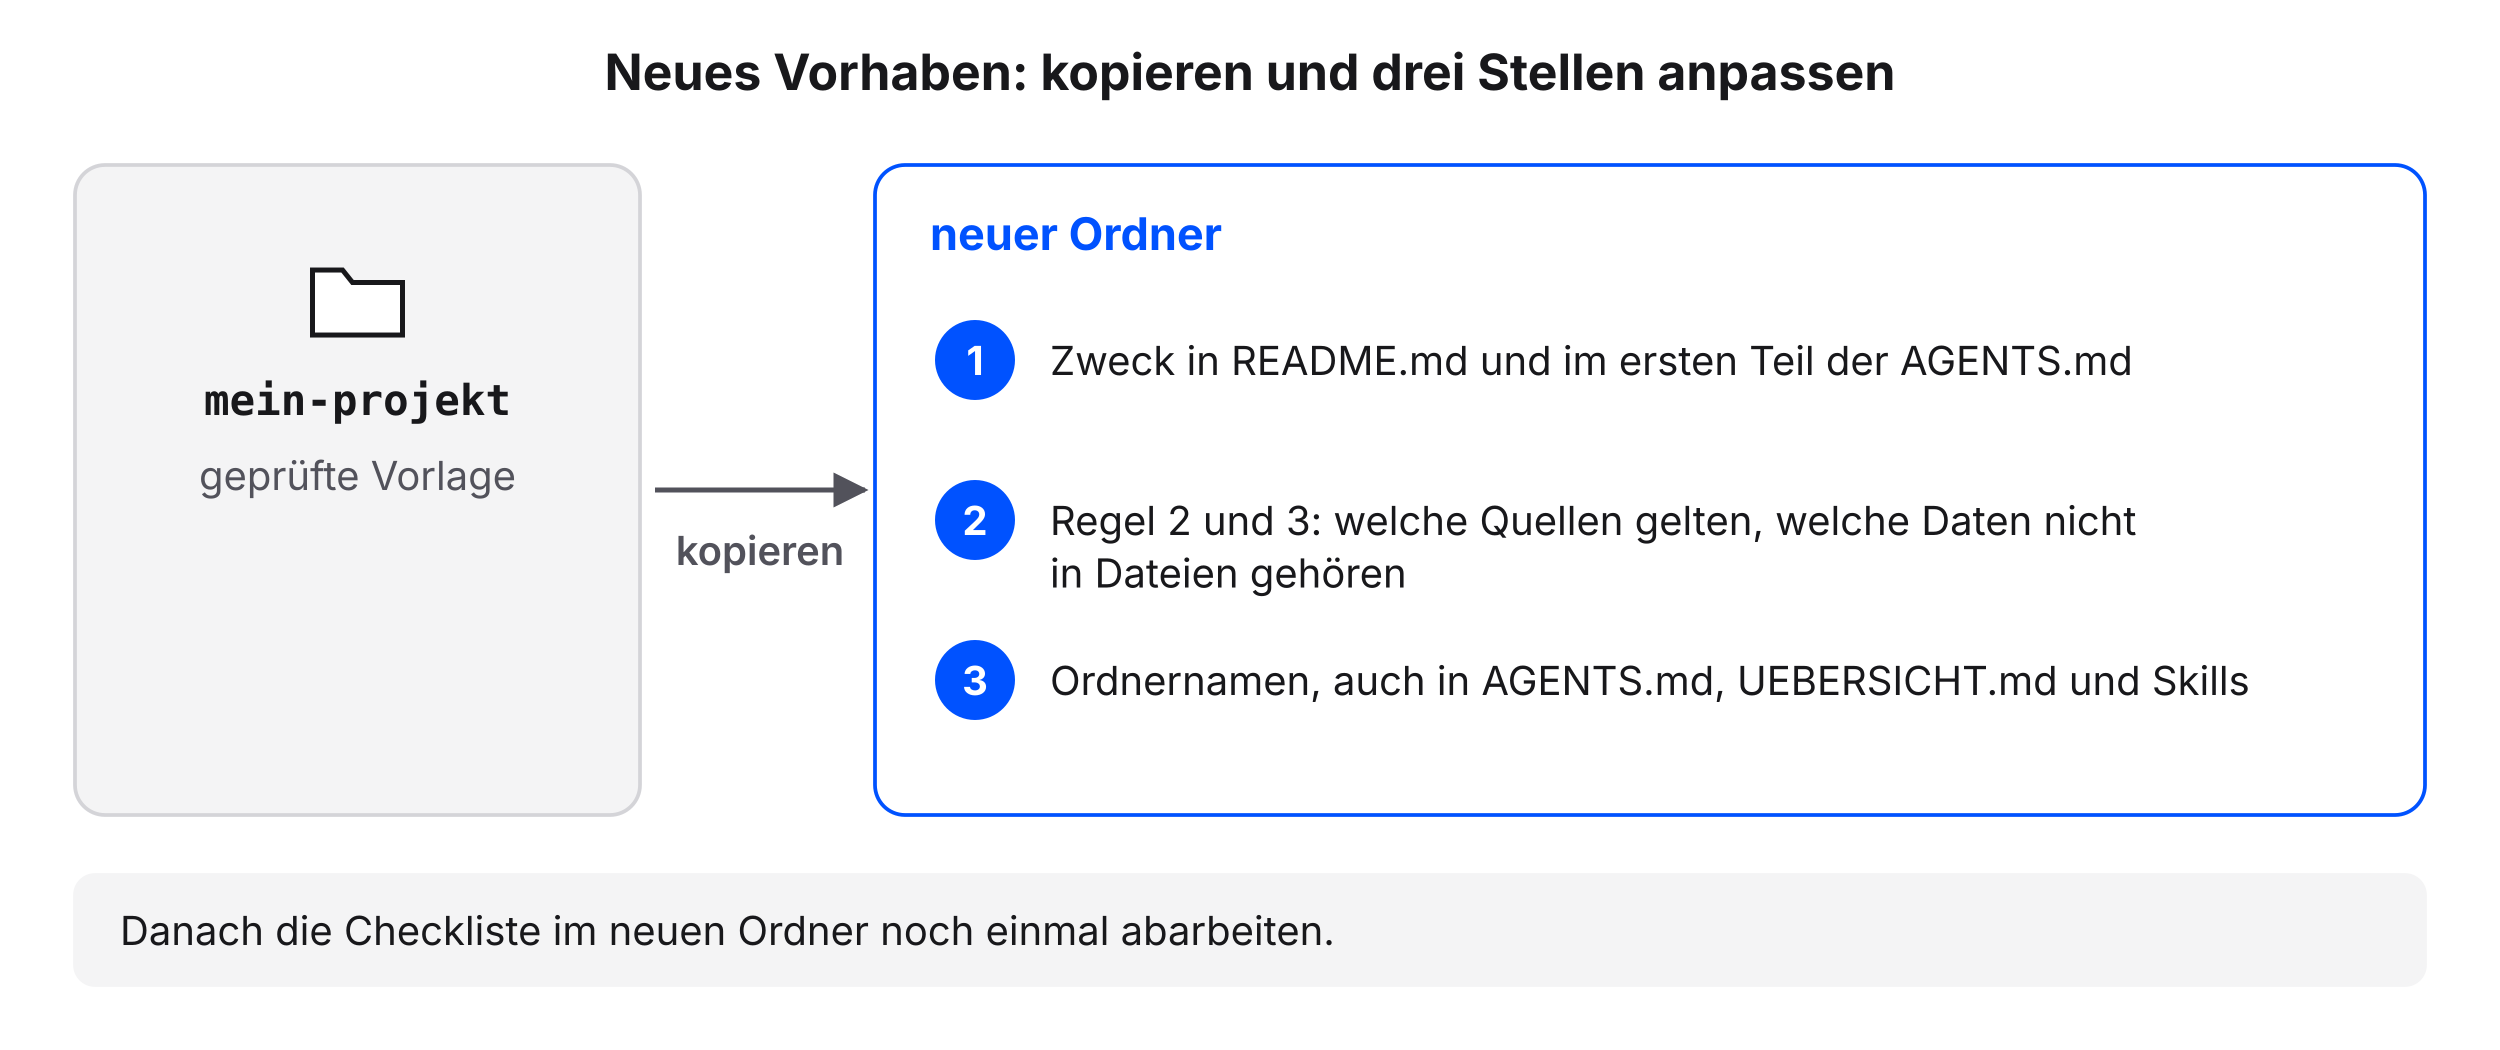
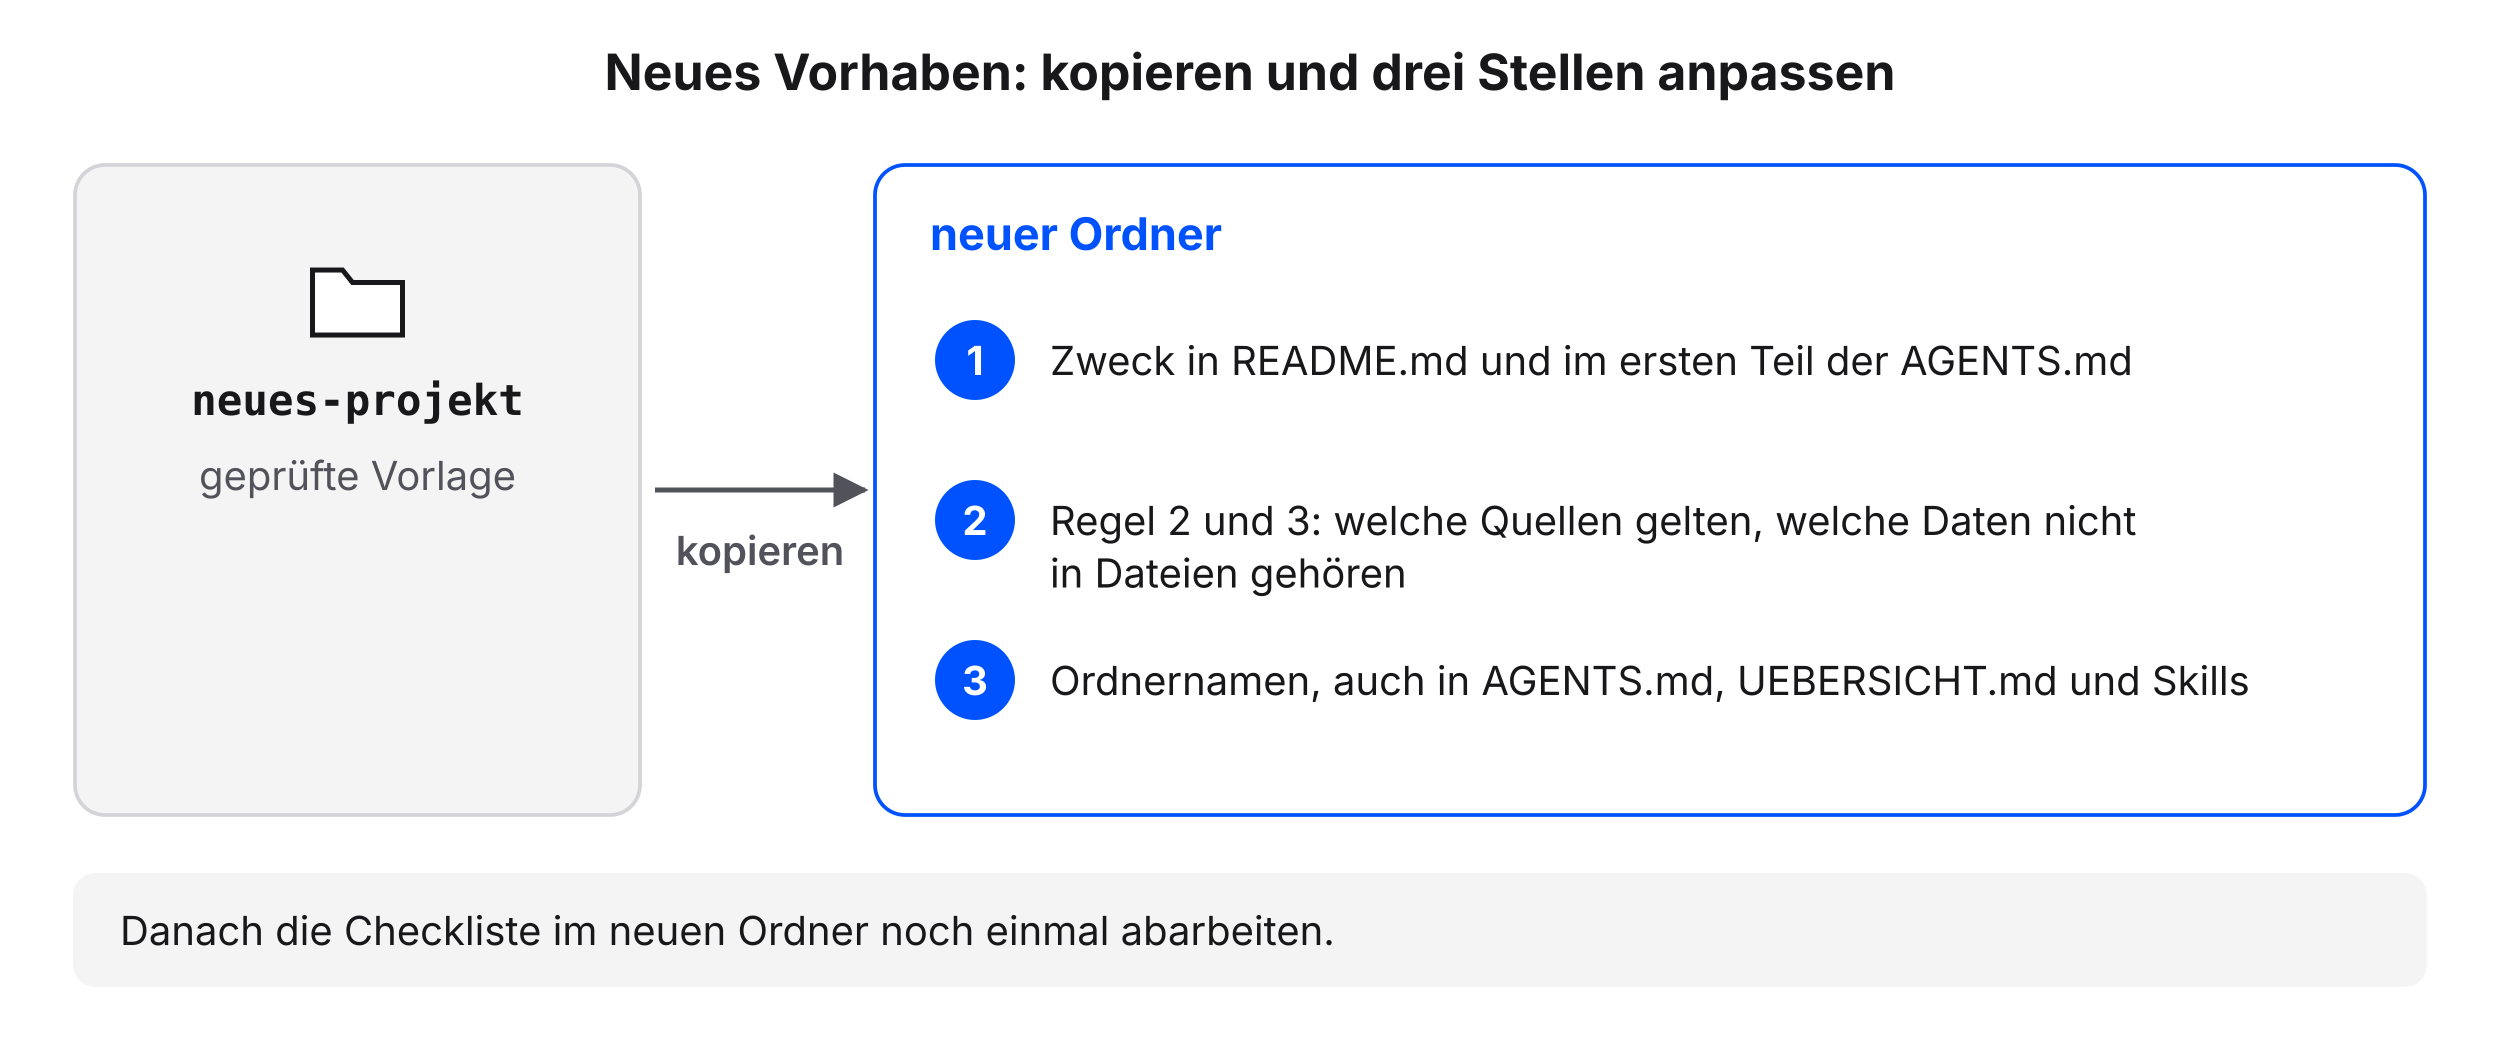
<svg xmlns="http://www.w3.org/2000/svg" viewBox="0 0 1000 420" width="1000" height="420">
  <defs>
    <marker id="a" viewBox="0 0 10 10" refX="9" refY="5" markerWidth="7" markerHeight="7" orient="auto">
      <path d="M0,0 L10,5 L0,10 z" fill="#52525b" />
    </marker>
    <marker id="ab" viewBox="0 0 10 10" refX="9" refY="5" markerWidth="7" markerHeight="7" orient="auto">
      <path d="M0,0 L10,5 L0,10 z" fill="#0052ff" />
    </marker>
  </defs>
  <rect width="1000" height="420" fill="#ffffff" />
  <text x="500" y="36" font-family="Inter, Helvetica, Arial, sans-serif" font-size="20" font-weight="700" fill="#18181b" text-anchor="middle" xml:space="preserve">Neues Vorhaben: kopieren und drei Stellen anpassen</text>
  <rect x="30" y="66" width="226" height="260" rx="12" fill="#f4f4f5" stroke="#d4d4d8" stroke-width="1.5" />
  <path d="M125,108 L137,108 L141,113 L161,113 L161,134 L125,134 Z" stroke="#18181b" stroke-width="2" fill="#ffffff" />
-   <text x="143" y="166" font-family="ui-monospace, Menlo, monospace" font-size="17" font-weight="700" fill="#18181b" text-anchor="middle" xml:space="preserve">mein-projekt</text>
+   <text x="143" y="166" font-family="ui-monospace, Menlo, monospace" font-size="17" font-weight="700" fill="#18181b" text-anchor="middle" xml:space="preserve">neues-projekt</text>
  <text x="143" y="196" font-family="Inter, Helvetica, Arial, sans-serif" font-size="16" font-weight="400" fill="#52525b" text-anchor="middle" xml:space="preserve">geprüfte Vorlage</text>
  <line x1="262" y1="196" x2="346" y2="196" stroke="#52525b" stroke-width="2" marker-end="url(#a)" />
  <text x="304" y="226" font-family="Inter, Helvetica, Arial, sans-serif" font-size="16" font-weight="600" fill="#52525b" text-anchor="middle" xml:space="preserve">kopieren</text>
  <rect x="350" y="66" width="620" height="260" rx="12" fill="#ffffff" stroke="#0052ff" stroke-width="1.5" />
  <text x="372" y="100" font-family="Inter, Helvetica, Arial, sans-serif" font-size="18" font-weight="700" fill="#0052ff" text-anchor="start" xml:space="preserve">neuer Ordner</text>
  <circle cx="390" cy="144" r="16" fill="#0052ff" />
  <text x="390" y="150" font-family="Inter, Helvetica, Arial, sans-serif" font-size="16" font-weight="700" fill="#ffffff" text-anchor="middle" xml:space="preserve">1</text>
  <text x="420" y="150" font-family="Inter, Helvetica, Arial, sans-serif" font-size="16" font-weight="400" fill="#18181b" text-anchor="start" xml:space="preserve">Zweck in README.md und im ersten Teil der AGENTS.md</text>
  <circle cx="390" cy="208" r="16" fill="#0052ff" />
  <text x="390" y="214" font-family="Inter, Helvetica, Arial, sans-serif" font-size="16" font-weight="700" fill="#ffffff" text-anchor="middle" xml:space="preserve">2</text>
  <text x="420" y="214" font-family="Inter, Helvetica, Arial, sans-serif" font-size="16" font-weight="400" fill="#18181b" text-anchor="start" xml:space="preserve">Regel 2 und 3: welche Quellen gelten, welche Daten nicht</text>
  <text x="420" y="235" font-family="Inter, Helvetica, Arial, sans-serif" font-size="16" font-weight="400" fill="#18181b" text-anchor="start" xml:space="preserve">in Dateien gehören</text>
  <circle cx="390" cy="272" r="16" fill="#0052ff" />
  <text x="390" y="278" font-family="Inter, Helvetica, Arial, sans-serif" font-size="16" font-weight="700" fill="#ffffff" text-anchor="middle" xml:space="preserve">3</text>
  <text x="420" y="278" font-family="Inter, Helvetica, Arial, sans-serif" font-size="16" font-weight="400" fill="#18181b" text-anchor="start" xml:space="preserve">Ordnernamen, auch in AGENTS.md, UEBERSICHT.md und Skills</text>
  <rect x="30" y="350" width="940" height="44" rx="8" fill="#f4f4f5" stroke="#f4f4f5" stroke-width="1.5" />
  <text x="48" y="378.0" font-family="Inter, Helvetica, Arial, sans-serif" font-size="16" font-weight="400" fill="#18181b" text-anchor="start" xml:space="preserve">Danach die Checkliste im neuen Ordner noch einmal abarbeiten.</text>
</svg>
